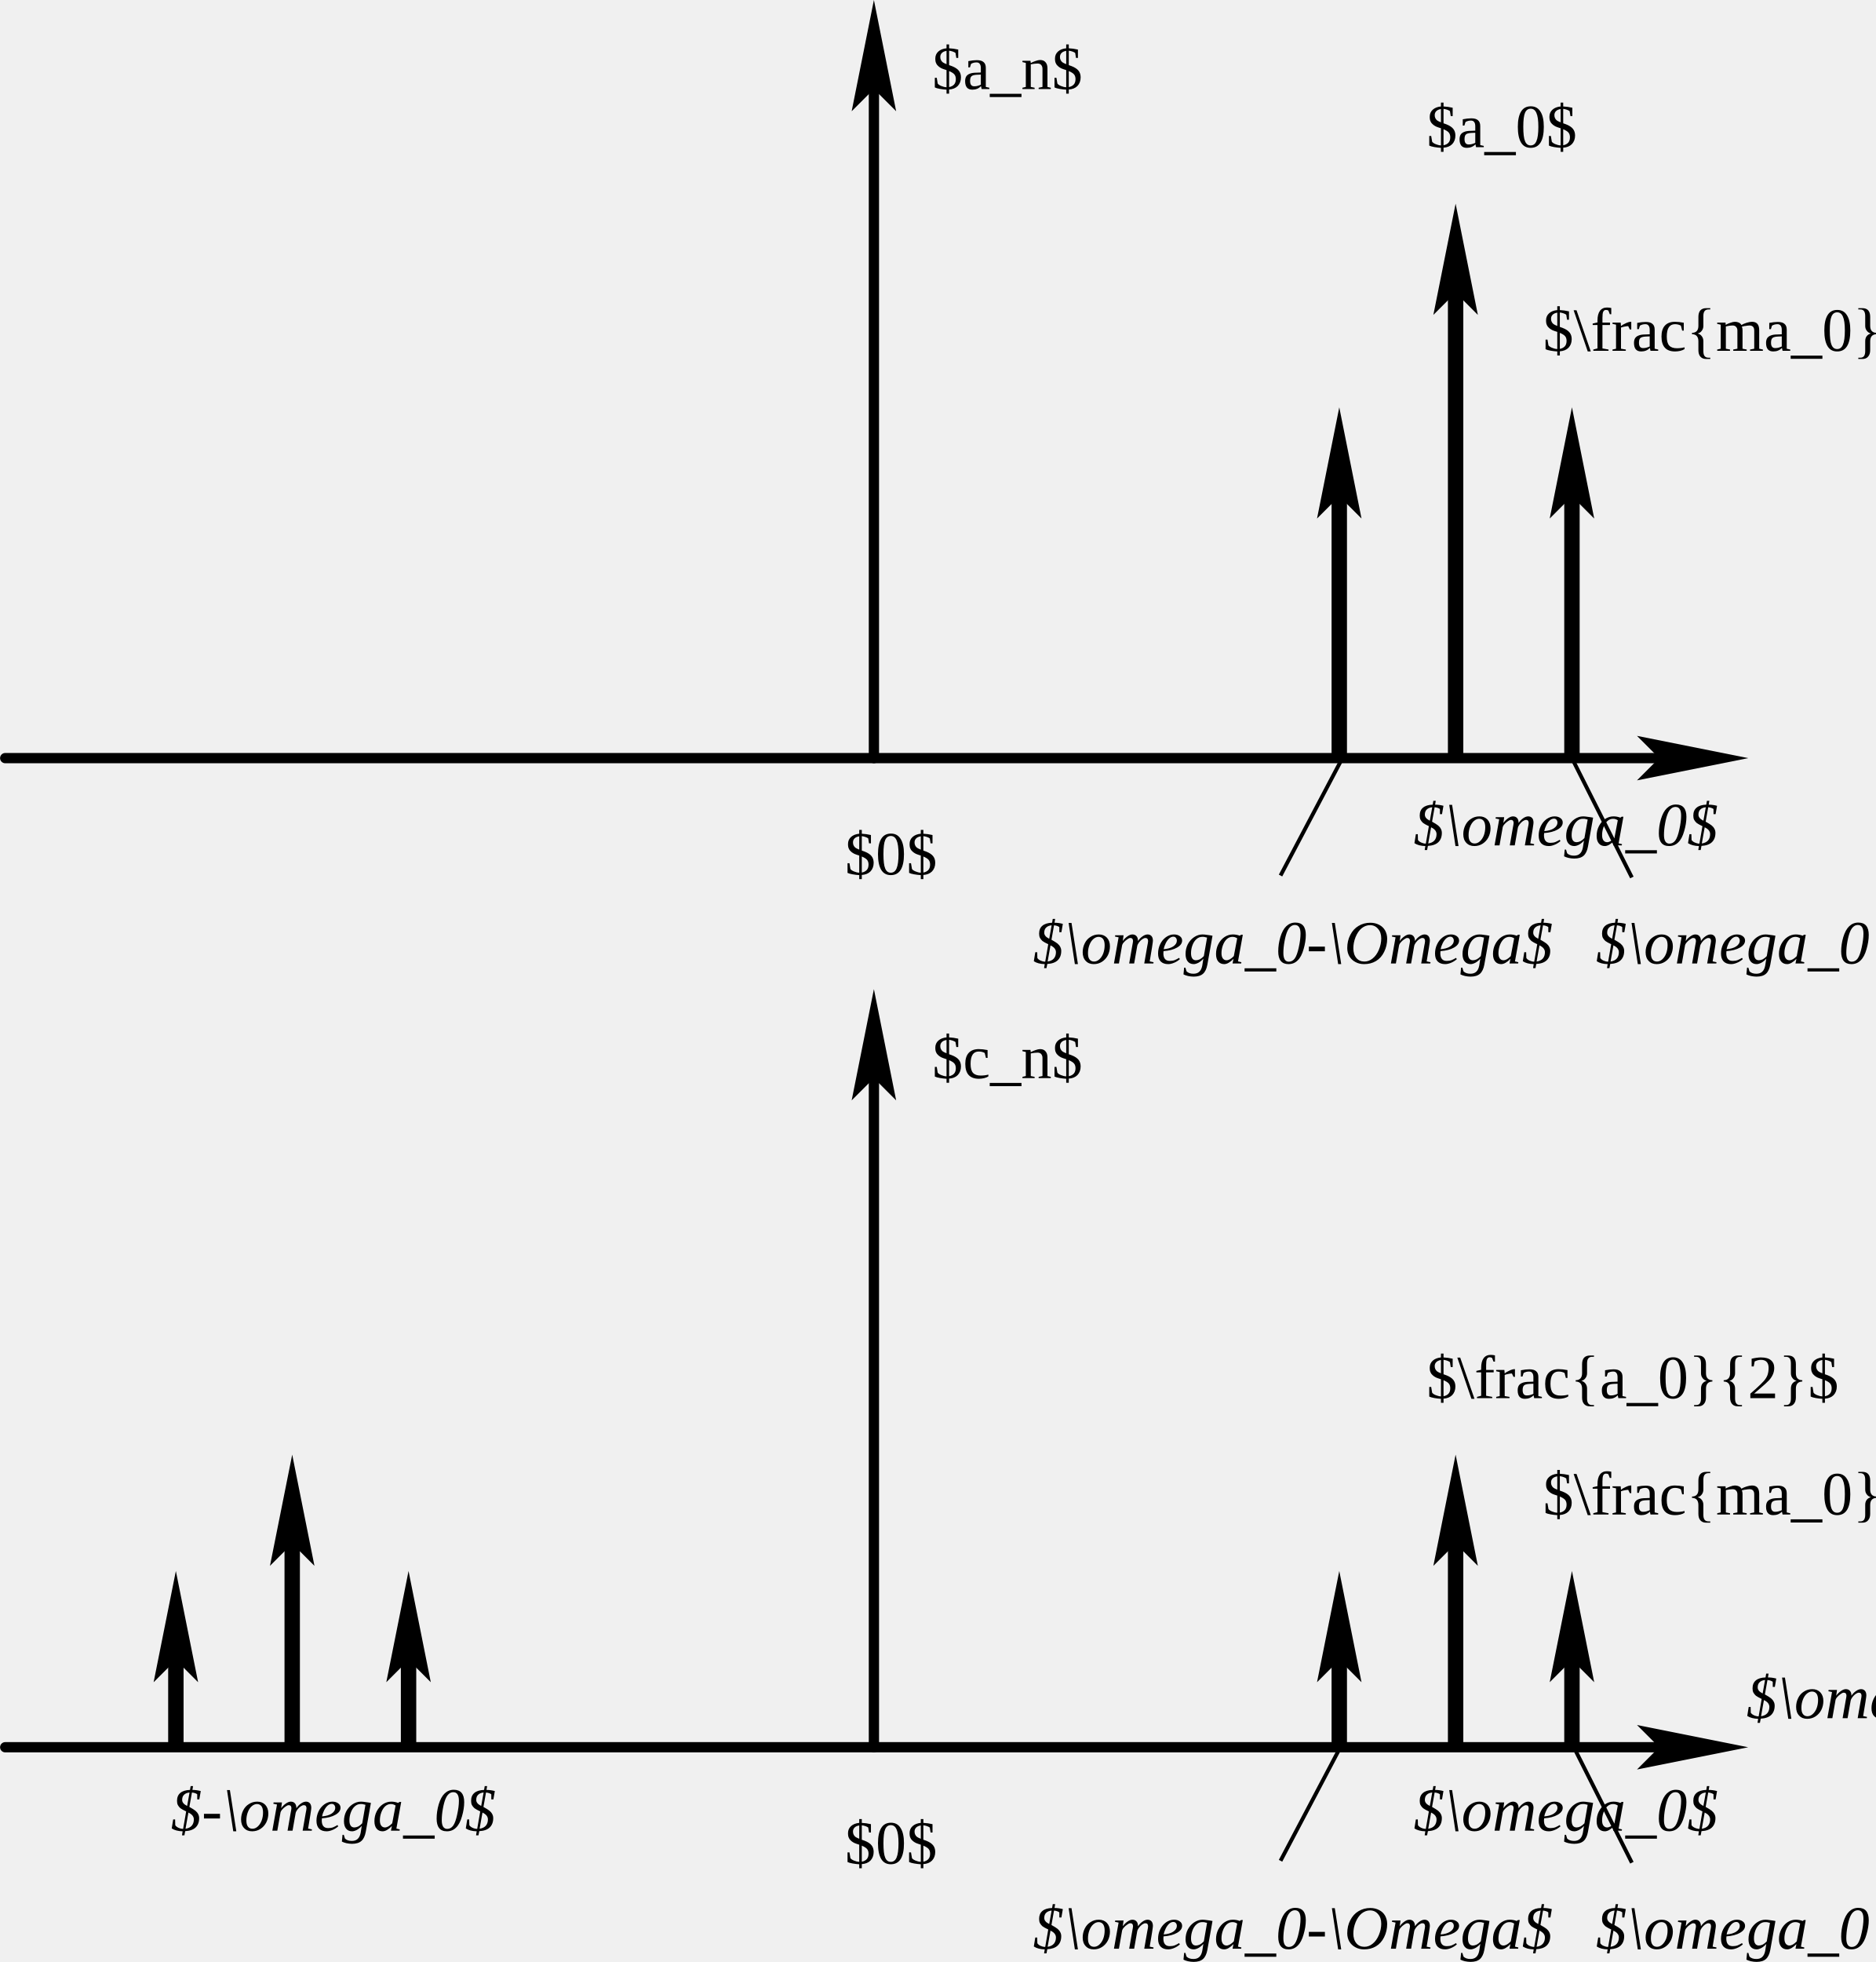
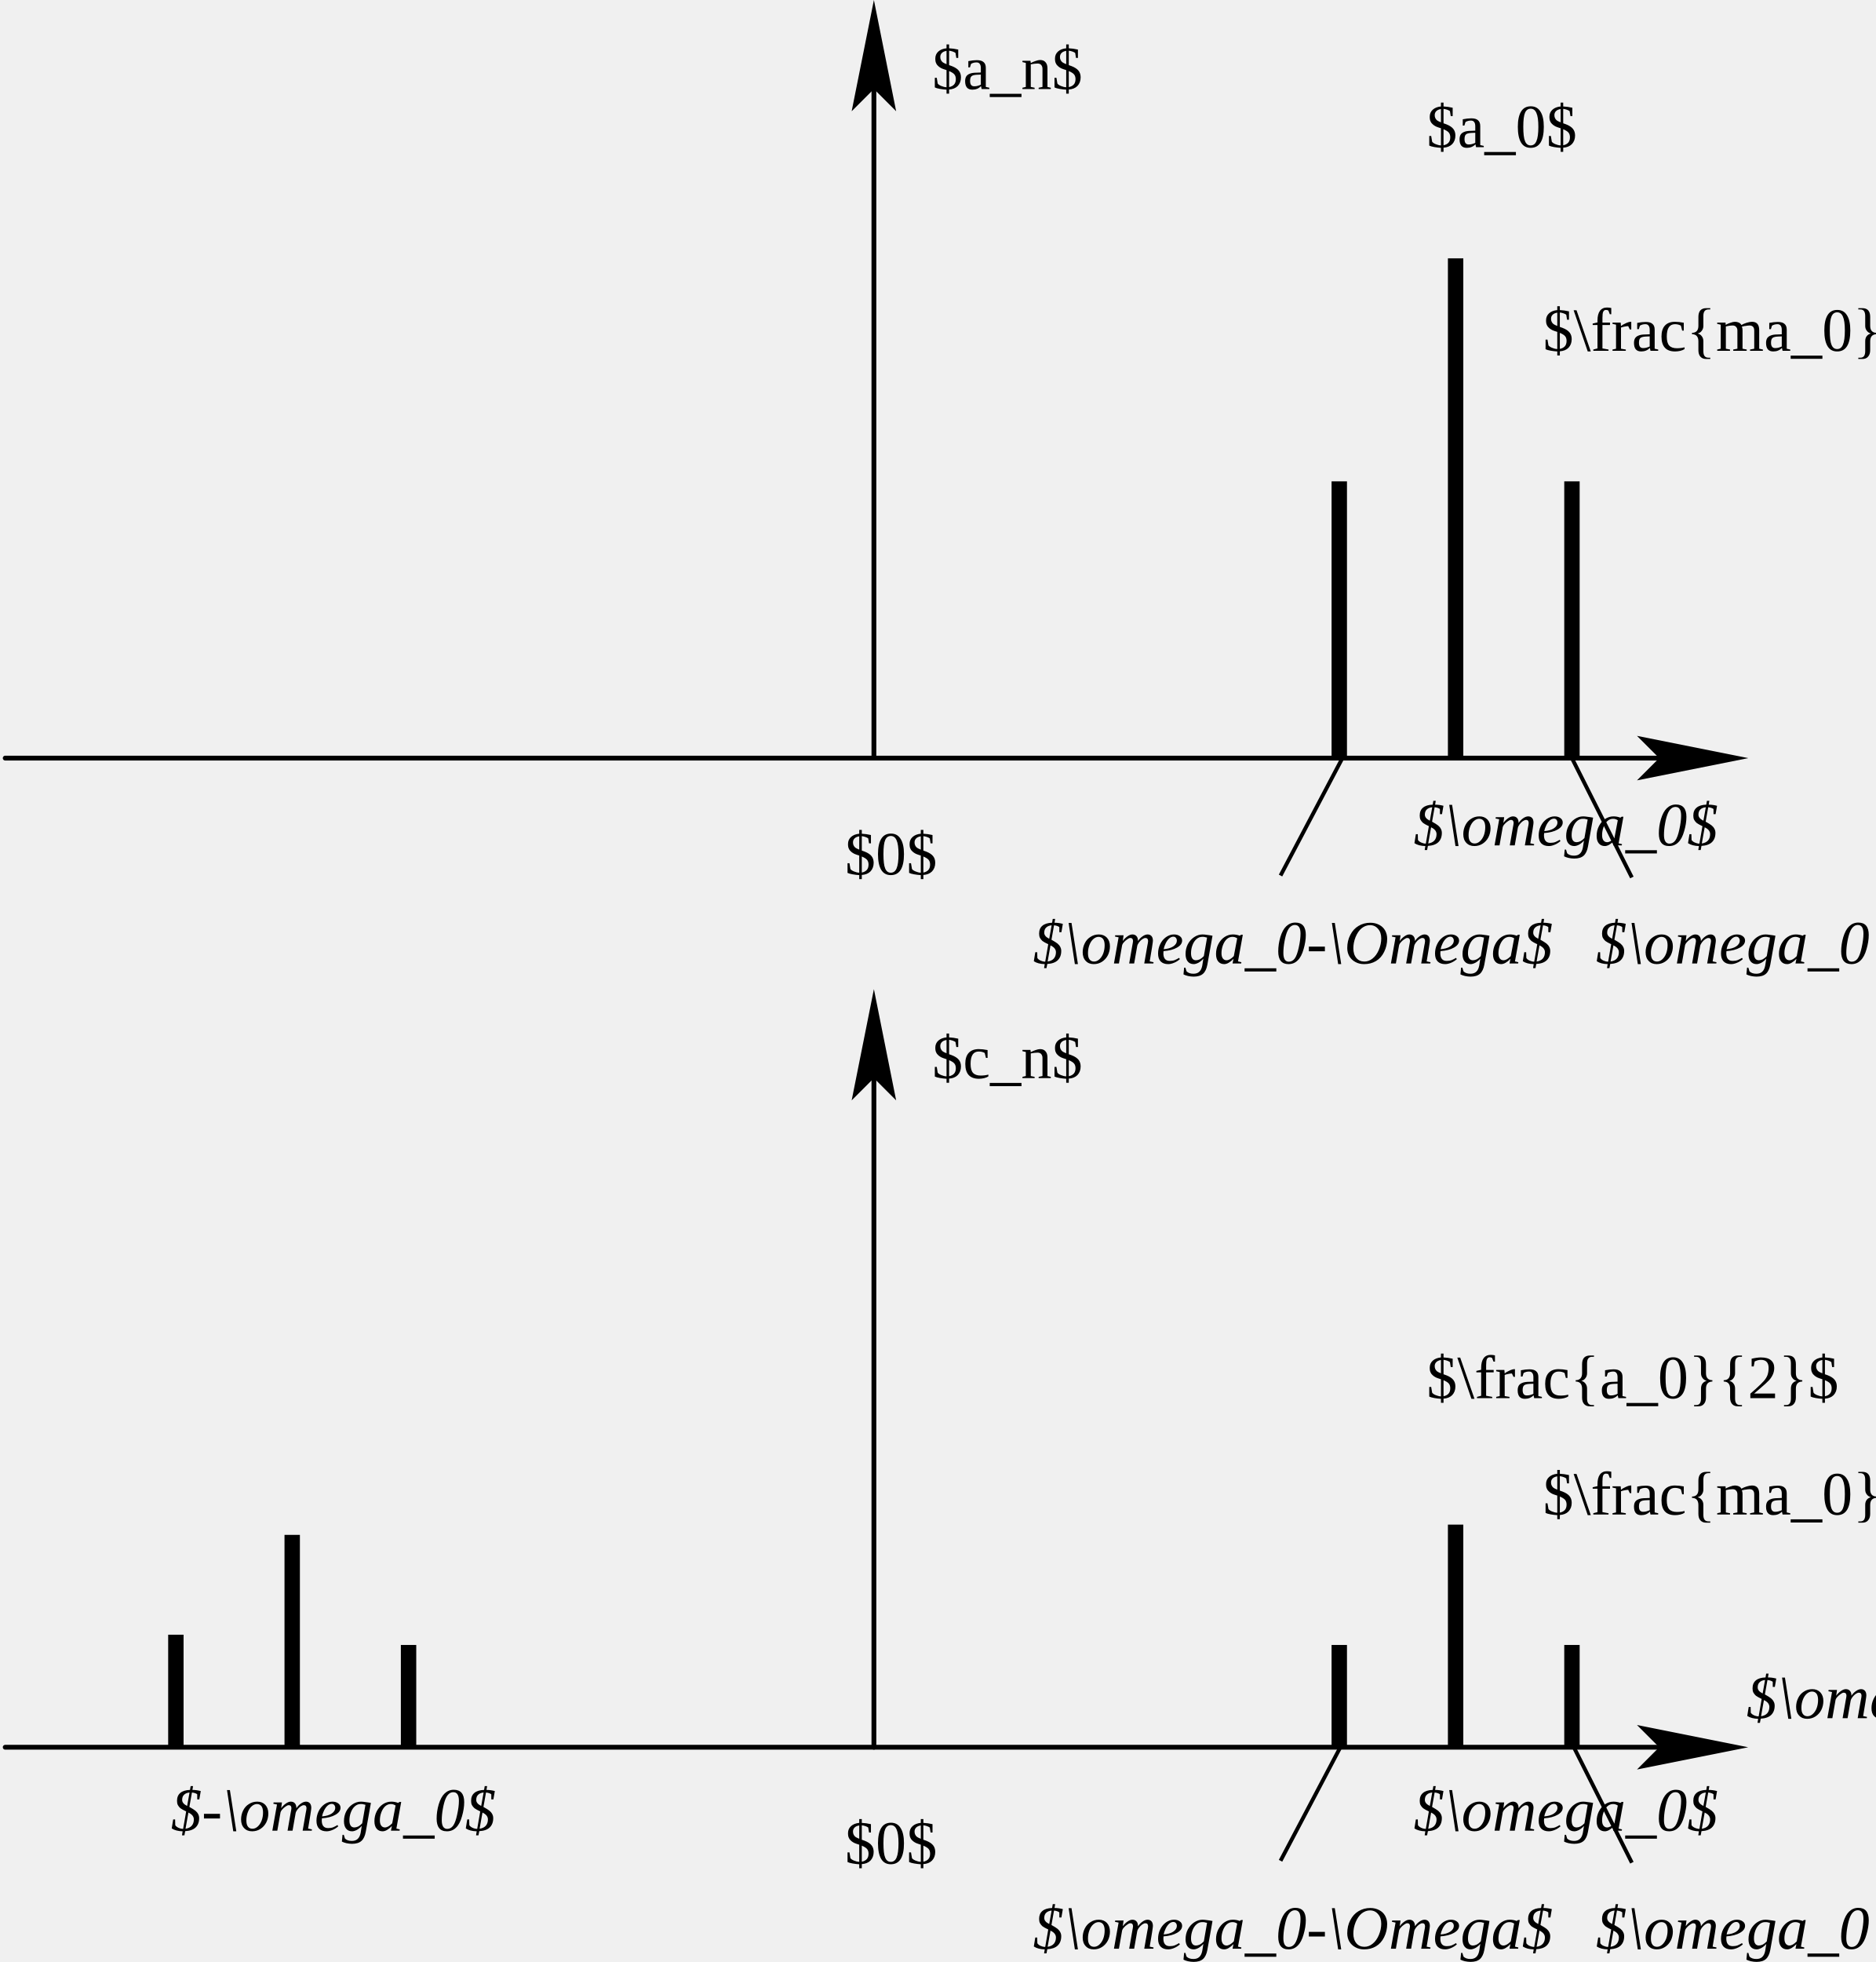
<svg xmlns="http://www.w3.org/2000/svg" version="1.1" id="svg2" xml:space="preserve" width="243.78" height="254.894" viewBox="0 0 243.78 254.894">
  <defs id="defs6" />
  <g id="g10" transform="matrix(1.333333,0,0,-1.333333,0.1761623,242.1125)" style="display:inline">
-     <g id="g12" transform="scale(0.1,0.1)">
-       <path d="m 850.394,1077.165 0,681.5" style="fill:none;stroke:#000000;stroke-width:10;stroke-linecap:round;stroke-linejoin:miter;stroke-miterlimit:4;stroke-dasharray:none;stroke-opacity:1" id="path14" />
-       <path d="m 3.75,1077.165 1640.345,0" style="fill:none;stroke:#000000;stroke-width:10;stroke-linecap:round;stroke-linejoin:miter;stroke-miterlimit:4;stroke-dasharray:none;stroke-opacity:1" id="path16" />
-       <path d="m 1594.068,1098.845 108.39,-21.68 -108.39,-21.68 21.68,21.68 -21.68,21.68" style="fill:#000000;fill-opacity:1;fill-rule:nonzero;stroke:none" id="path18" />
-       <path d="m 828.714,1707.454 21.68,108.39 21.68,-108.39 -21.68,21.68 -21.68,-21.68" style="fill:#000000;fill-opacity:1;fill-rule:nonzero;stroke:none" id="path20" />
-       <path d="m 850.394,113.386 0,681.496" style="fill:none;stroke:#000000;stroke-width:10;stroke-linecap:round;stroke-linejoin:miter;stroke-miterlimit:4;stroke-dasharray:none;stroke-opacity:1" id="path22" />
-       <path d="m 3.75,113.386 1640.345,0" style="fill:none;stroke:#000000;stroke-width:10;stroke-linecap:round;stroke-linejoin:miter;stroke-miterlimit:4;stroke-dasharray:none;stroke-opacity:1" id="path24" />
-       <path d="m 1594.068,135.065 108.39,-21.679 -108.39,-21.68 21.68,21.68 -21.68,21.679" style="fill:#000000;fill-opacity:1;fill-rule:nonzero;stroke:none" id="path26" />
-       <path d="m 828.714,743.67 21.68,108.391 21.68,-108.391 -21.68,21.684 -21.68,-21.684" style="fill:#000000;fill-opacity:1;fill-rule:nonzero;stroke:none" id="path28" />
-       <path d="m 1530.709,1346.825 0,-269.66" style="fill:none;stroke:#000000;stroke-width:15;stroke-linecap:butt;stroke-linejoin:miter;stroke-miterlimit:4;stroke-dasharray:none;stroke-opacity:1" id="path30" />
-       <path d="m 1509.029,1310.603 21.68,108.38 21.68,-108.38 -21.68,21.68 -21.68,-21.68" style="fill:#000000;fill-opacity:1;fill-rule:nonzero;stroke:none" id="path32" />
-       <path d="m 1303.937,1346.825 0,-269.66" style="fill:none;stroke:#000000;stroke-width:15;stroke-linecap:butt;stroke-linejoin:miter;stroke-miterlimit:4;stroke-dasharray:none;stroke-opacity:1" id="path34" />
-       <path d="m 1282.257,1310.603 21.68,108.38 21.68,-108.38 -21.68,21.68 -21.68,-21.68" style="fill:#000000;fill-opacity:1;fill-rule:nonzero;stroke:none" id="path36" />
-       <path d="m 1417.323,1564.105 0,-486.94" style="fill:none;stroke:#000000;stroke-width:15;stroke-linecap:butt;stroke-linejoin:miter;stroke-miterlimit:4;stroke-dasharray:none;stroke-opacity:1" id="path38" />
-       <path d="m 1395.643,1509.029 21.68,108.38 21.68,-108.38 -21.68,21.68 -21.68,-21.68" style="fill:#000000;fill-opacity:1;fill-rule:nonzero;stroke:none" id="path40" />
-       <path d="m 1530.709,213.046 0,-99.66" style="fill:none;stroke:#000000;stroke-width:15;stroke-linecap:butt;stroke-linejoin:miter;stroke-miterlimit:4;stroke-dasharray:none;stroke-opacity:1" id="path42" />
-       <path d="m 1509.029,176.745 21.68,108.379 21.68,-108.379 -21.68,21.68 -21.68,-21.68" style="fill:#000000;fill-opacity:1;fill-rule:nonzero;stroke:none" id="path44" />
-       <path d="m 1303.937,213.046 0,-99.66" style="fill:none;stroke:#000000;stroke-width:15;stroke-linecap:butt;stroke-linejoin:miter;stroke-miterlimit:4;stroke-dasharray:none;stroke-opacity:1" id="path46" />
-       <path d="m 1282.257,176.745 21.68,108.379 21.68,-108.379 -21.68,21.68 -21.68,-21.68" style="fill:#000000;fill-opacity:1;fill-rule:nonzero;stroke:none" id="path48" />
-       <path d="m 1417.323,330.324 0,-216.938" style="fill:none;stroke:#000000;stroke-width:15;stroke-linecap:butt;stroke-linejoin:miter;stroke-miterlimit:4;stroke-dasharray:none;stroke-opacity:1" id="path50" />
-       <path d="m 1395.643,290.131 21.68,108.379 21.68,-108.379 -21.68,21.68 -21.68,-21.68" style="fill:#000000;fill-opacity:1;fill-rule:nonzero;stroke:none" id="path52" />
-       <path d="m 396.85,213.046 0,-99.66" style="fill:none;stroke:#000000;stroke-width:15;stroke-linecap:butt;stroke-linejoin:miter;stroke-miterlimit:4;stroke-dasharray:none;stroke-opacity:1" id="path54" />
-       <path d="m 375.17,176.745 21.68,108.379 21.679,-108.379 -21.679,21.68 -21.68,-21.68" style="fill:#000000;fill-opacity:1;fill-rule:nonzero;stroke:none" id="path56" />
-       <path d="m 170.079,223.042 0,-109.656" style="fill:none;stroke:#000000;stroke-width:15;stroke-linecap:butt;stroke-linejoin:miter;stroke-miterlimit:4;stroke-dasharray:none;stroke-opacity:1" id="path58" />
-       <path d="m 148.399,176.741 21.68,108.383 21.679,-108.383 -21.679,21.684 -21.68,-21.684" style="fill:#000000;fill-opacity:1;fill-rule:nonzero;stroke:none" id="path60" />
-       <path d="m 283.465,320.32 0,-206.934" style="fill:none;stroke:#000000;stroke-width:15;stroke-linecap:butt;stroke-linejoin:miter;stroke-miterlimit:4;stroke-dasharray:none;stroke-opacity:1" id="path62" />
-       <path d="m 261.785,290.135 21.68,108.379 21.68,-108.379 -21.68,21.676 -21.68,-21.676" style="fill:#000000;fill-opacity:1;fill-rule:nonzero;stroke:none" id="path64" />
-     </g>
+     <path id="path14" style="fill:none;stroke:#000000;stroke-width:0.469;stroke-linecap:round;stroke-linejoin:miter;stroke-miterlimit:4;stroke-dasharray:none;stroke-opacity:1" d="m 85.039,107.717 0,68.15" />
+     <path id="path16" style="fill:none;stroke:#000000;stroke-width:0.469;stroke-linecap:round;stroke-linejoin:miter;stroke-miterlimit:4;stroke-dasharray:none;stroke-opacity:1" d="m 0.375,107.717 164.034,0" />
+     <path id="path18" style="fill:#000000;fill-opacity:1;fill-rule:nonzero;stroke:none" d="m 159.407,109.885 10.839,-2.168 -10.839,-2.168 2.168,2.168 -2.168,2.168" />
+     <path id="path20" style="fill:#000000;fill-opacity:1;fill-rule:nonzero;stroke:none" d="m 82.871,170.745 2.168,10.839 2.168,-10.839 -2.168,2.168 -2.168,-2.168" />
+     <path id="path22" style="fill:none;stroke:#000000;stroke-width:0.469;stroke-linecap:round;stroke-linejoin:miter;stroke-miterlimit:4;stroke-dasharray:none;stroke-opacity:1" d="m 85.039,11.339 0,68.15" />
+     <path id="path24" style="fill:none;stroke:#000000;stroke-width:0.469;stroke-linecap:round;stroke-linejoin:miter;stroke-miterlimit:4;stroke-dasharray:none;stroke-opacity:1" d="m 0.375,11.339 164.034,0" />
+     <path id="path26" style="fill:#000000;fill-opacity:1;fill-rule:nonzero;stroke:none" d="m 159.407,13.506 10.839,-2.168 -10.839,-2.168 2.168,2.168 -2.168,2.168" />
+     <path id="path28" style="fill:#000000;fill-opacity:1;fill-rule:nonzero;stroke:none" d="m 82.871,74.367 2.168,10.839 2.168,-10.839 -2.168,2.168 -2.168,-2.168" />
+     <path id="path30" style="fill:none;stroke:#000000;stroke-width:1.5;stroke-linecap:butt;stroke-linejoin:miter;stroke-miterlimit:4;stroke-dasharray:none;stroke-opacity:1" d="m 153.071,134.683 0,-26.966" />
+     <path id="path34" style="fill:none;stroke:#000000;stroke-width:1.5;stroke-linecap:butt;stroke-linejoin:miter;stroke-miterlimit:4;stroke-dasharray:none;stroke-opacity:1" d="m 130.394,134.683 0,-26.966" />
+     <path id="path38" style="fill:none;stroke:#000000;stroke-width:1.5;stroke-linecap:butt;stroke-linejoin:miter;stroke-miterlimit:4;stroke-dasharray:none;stroke-opacity:1" d="m 141.732,156.411 0,-48.694" />
+     <path id="path42" style="fill:none;stroke:#000000;stroke-width:1.5;stroke-linecap:butt;stroke-linejoin:miter;stroke-miterlimit:4;stroke-dasharray:none;stroke-opacity:1" d="m 153.071,21.305 0,-9.966" />
+     <path id="path46" style="fill:none;stroke:#000000;stroke-width:1.5;stroke-linecap:butt;stroke-linejoin:miter;stroke-miterlimit:4;stroke-dasharray:none;stroke-opacity:1" d="m 130.394,21.305 0,-9.966" />
+     <path id="path50" style="fill:none;stroke:#000000;stroke-width:1.5;stroke-linecap:butt;stroke-linejoin:miter;stroke-miterlimit:4;stroke-dasharray:none;stroke-opacity:1" d="m 141.732,33.032 0,-21.694" />
+     <path id="path54" style="fill:none;stroke:#000000;stroke-width:1.5;stroke-linecap:butt;stroke-linejoin:miter;stroke-miterlimit:4;stroke-dasharray:none;stroke-opacity:1" d="m 39.685,21.305 0,-9.966" />
+     <path id="path58" style="fill:none;stroke:#000000;stroke-width:1.5;stroke-linecap:butt;stroke-linejoin:miter;stroke-miterlimit:4;stroke-dasharray:none;stroke-opacity:1" d="m 17.008,22.304 0,-10.966" />
+     <path id="path62" style="fill:none;stroke:#000000;stroke-width:1.5;stroke-linecap:butt;stroke-linejoin:miter;stroke-miterlimit:4;stroke-dasharray:none;stroke-opacity:1" d="m 28.346,32.032 0,-20.693" />
    <g id="layer1" style="display:inline">
-       <text xml:space="preserve" style="font-style:normal;font-variant:normal;font-weight:normal;font-stretch:normal;font-size:10px;line-height:1.25;font-family:'Times New Roman';-inkscape-font-specification:'Times New Roman, Normal';text-align:start;letter-spacing:0px;word-spacing:0px;writing-mode:lr-tb;text-anchor:start;fill:#000000;fill-opacity:1;stroke:none;stroke-width:0.75" x="138.898" y="-167.244" id="text33161-1-2" transform="scale(1,-1)">
-         <tspan id="tspan33159-2-5" x="138.898" y="-167.244" style="font-style:normal;font-variant:normal;font-weight:normal;font-stretch:normal;font-size:6px;font-family:'Times New Roman';-inkscape-font-specification:'Times New Roman, Normal';text-align:start;writing-mode:lr-tb;text-anchor:start;stroke-width:0.75">$a_0$</tspan>
-       </text>
      <text xml:space="preserve" style="font-style:normal;font-variant:normal;font-weight:normal;font-stretch:normal;font-size:6px;line-height:1.25;font-family:'Times New Roman';-inkscape-font-specification:'Times New Roman, Normal';text-align:start;letter-spacing:0px;word-spacing:0px;writing-mode:lr-tb;text-anchor:start;fill:#000000;fill-opacity:1;stroke:none;stroke-width:0.75" x="150.236" y="-147.402" id="text225" transform="scale(1,-1)">
        <tspan id="tspan223" x="150.236" y="-147.402" style="stroke-width:0.75">$\frac{ma_0}{2}$</tspan>
      </text>
      <text xml:space="preserve" style="font-style:normal;font-variant:normal;font-weight:normal;font-stretch:normal;font-size:6px;line-height:1.25;font-family:'Times New Roman';-inkscape-font-specification:'Times New Roman, Normal';text-align:start;letter-spacing:0px;word-spacing:0px;writing-mode:lr-tb;text-anchor:start;display:inline;fill:#000000;fill-opacity:1;stroke:none;stroke-width:0.75" x="138.898" y="-45.354" id="text225-6" transform="scale(1,-1)">
        <tspan id="tspan223-2" x="138.898" y="-45.354" style="stroke-width:0.75">$\frac{a_0}{2}$</tspan>
      </text>
      <text xml:space="preserve" style="font-style:normal;font-variant:normal;font-weight:normal;font-stretch:normal;font-size:6px;line-height:1.25;font-family:'Times New Roman';-inkscape-font-specification:'Times New Roman, Normal';text-align:start;letter-spacing:0px;word-spacing:0px;writing-mode:lr-tb;text-anchor:start;display:inline;fill:#000000;fill-opacity:1;stroke:none;stroke-width:0.75" x="150.236" y="-34.016" id="text225-5" transform="scale(1,-1)">
        <tspan id="tspan223-4" x="150.236" y="-34.016" style="stroke-width:0.75">$\frac{ma_0}{4}$</tspan>
      </text>
      <text transform="scale(1,-1)" id="text3487" y="-3.213" x="137.642" style="font-style:italic;font-variant:normal;font-weight:normal;font-stretch:normal;font-size:6px;line-height:1.25;font-family:'Times New Roman';-inkscape-font-specification:'Times New Roman, Italic';text-align:start;letter-spacing:0px;word-spacing:0px;writing-mode:lr-tb;text-anchor:start;fill:#000000;fill-opacity:1;stroke:none;stroke-width:0.75" xml:space="preserve">
        <tspan style="stroke-width:0.75" y="-3.213" x="137.642" id="tspan3489">$\omega_0$</tspan>
      </text>
      <text xml:space="preserve" style="font-style:italic;font-variant:normal;font-weight:normal;font-stretch:normal;font-size:6px;line-height:1.25;font-family:'Times New Roman';-inkscape-font-specification:'Times New Roman, Italic';text-align:start;letter-spacing:0px;word-spacing:0px;writing-mode:lr-tb;text-anchor:start;fill:#000000;fill-opacity:1;stroke:none;stroke-width:0.75" x="137.642" y="-99.213" id="text3541" transform="scale(1,-1)">
        <tspan id="tspan3543" x="137.642" y="-99.213" style="stroke-width:0.75">$\omega_0$</tspan>
      </text>
      <text transform="scale(1,-1)" id="text3557" y="-3.213" x="16.528" style="font-style:italic;font-variant:normal;font-weight:normal;font-stretch:normal;font-size:6px;line-height:1.25;font-family:'Times New Roman';-inkscape-font-specification:'Times New Roman, Italic';text-align:start;letter-spacing:0px;word-spacing:0px;writing-mode:lr-tb;text-anchor:start;fill:#000000;fill-opacity:1;stroke:none;stroke-width:0.75" xml:space="preserve">
        <tspan style="stroke-width:0.75" y="-3.213" x="16.528" id="tspan3559">$-\omega_0$</tspan>
+       </text>
+       <text xml:space="preserve" style="font-style:normal;font-variant:normal;font-weight:normal;font-stretch:normal;font-size:10px;line-height:1.25;font-family:'Times New Roman';-inkscape-font-specification:'Times New Roman, Normal';text-align:start;letter-spacing:0px;word-spacing:0px;writing-mode:lr-tb;text-anchor:start;fill:#000000;fill-opacity:1;stroke:none;stroke-width:0.75" x="138.898" y="-167.244" id="text33161-1-2" transform="scale(1,-1)">
+         <tspan id="tspan33159-2-5" x="138.898" y="-167.244" style="font-style:normal;font-variant:normal;font-weight:normal;font-stretch:normal;font-size:6px;font-family:'Times New Roman';-inkscape-font-specification:'Times New Roman, Normal';text-align:start;writing-mode:lr-tb;text-anchor:start;stroke-width:0.75">$a_0$</tspan>
      </text>
    </g>
    <g id="layer2" style="display:inline">
      <text xml:space="preserve" style="font-style:italic;font-variant:normal;font-weight:normal;font-stretch:normal;font-size:6px;line-height:1.25;font-family:'Times New Roman';-inkscape-font-specification:'Times New Roman, Italic';text-align:start;letter-spacing:0px;word-spacing:0px;writing-mode:lr-tb;text-anchor:start;fill:#000000;fill-opacity:1;stroke:none;stroke-width:0.75" x="170.079" y="-14.173" id="text33235-1-4" transform="scale(1,-1)">
        <tspan id="tspan33233-6-2" x="170.079" y="-14.173" style="stroke-width:0.75">$\omega$</tspan>
      </text>
      <text xml:space="preserve" style="font-style:normal;font-variant:normal;font-weight:normal;font-stretch:normal;font-size:6px;line-height:1.25;font-family:'Times New Roman';-inkscape-font-specification:'Times New Roman, Normal';text-align:start;letter-spacing:0px;word-spacing:0px;writing-mode:lr-tb;text-anchor:start;fill:#000000;fill-opacity:1;stroke:none;stroke-width:0.75" x="82.205" y="1.3146973e-06" id="text167" transform="scale(1,-1)">
        <tspan id="tspan165" x="82.205" y="1.3146973e-06" style="stroke-width:0.75">$0$</tspan>
      </text>
      <text xml:space="preserve" style="font-style:normal;font-variant:normal;font-weight:normal;font-stretch:normal;font-size:6px;line-height:1.25;font-family:'Times New Roman';-inkscape-font-specification:'Times New Roman, Normal';text-align:start;letter-spacing:0px;word-spacing:0px;writing-mode:lr-tb;text-anchor:start;fill:#000000;fill-opacity:1;stroke:none;stroke-width:0.75" x="82.205" y="-96.378" id="text167-2" transform="scale(1,-1)">
        <tspan id="tspan165-3" x="82.205" y="-96.378" style="stroke-width:0.75">$0$</tspan>
      </text>
      <text xml:space="preserve" style="font-style:normal;font-variant:normal;font-weight:normal;font-stretch:normal;font-size:10px;line-height:1.25;font-family:'Times New Roman';-inkscape-font-specification:'Times New Roman, Normal';text-align:start;letter-spacing:0px;word-spacing:0px;writing-mode:lr-tb;text-anchor:start;display:inline;fill:#000000;fill-opacity:1;stroke:none;stroke-width:0.75" x="90.709" y="-172.913" id="text33161-1" transform="scale(1,-1)">
        <tspan id="tspan33159-2" x="90.709" y="-172.913" style="font-style:normal;font-variant:normal;font-weight:normal;font-stretch:normal;font-size:6px;font-family:'Times New Roman';-inkscape-font-specification:'Times New Roman, Normal';text-align:start;writing-mode:lr-tb;text-anchor:start;stroke-width:0.75">$a_n$</tspan>
      </text>
      <text xml:space="preserve" style="font-style:normal;font-variant:normal;font-weight:normal;font-stretch:normal;font-size:10px;line-height:1.25;font-family:'Times New Roman';-inkscape-font-specification:'Times New Roman, Normal';text-align:start;letter-spacing:0px;word-spacing:0px;writing-mode:lr-tb;text-anchor:start;display:inline;fill:#000000;fill-opacity:1;stroke:none;stroke-width:0.75" x="90.709" y="-76.535" id="text33161" transform="scale(1,-1)">
        <tspan id="tspan33159" x="90.709" y="-76.535" style="font-style:normal;font-variant:normal;font-weight:normal;font-stretch:normal;font-size:6px;font-family:'Times New Roman';-inkscape-font-specification:'Times New Roman, Normal';text-align:start;writing-mode:lr-tb;text-anchor:start;stroke-width:0.75">$c_n$</tspan>
      </text>
      <text transform="scale(1,-1)" id="text3491" y="8.291" x="155.409" style="font-style:italic;font-variant:normal;font-weight:normal;font-stretch:normal;font-size:6px;line-height:1.25;font-family:'Times New Roman';-inkscape-font-specification:'Times New Roman, Italic';text-align:start;letter-spacing:0px;word-spacing:0px;writing-mode:lr-tb;text-anchor:start;fill:#000000;fill-opacity:1;stroke:none;stroke-width:0.75" xml:space="preserve">
        <tspan style="stroke-width:0.75" y="8.291" x="155.409" id="tspan3493">$\omega_0+\Omega$</tspan>
      </text>
      <text xml:space="preserve" style="font-style:italic;font-variant:normal;font-weight:normal;font-stretch:normal;font-size:6px;line-height:1.25;font-family:'Times New Roman';-inkscape-font-specification:'Times New Roman, Italic';text-align:start;letter-spacing:0px;word-spacing:0px;writing-mode:lr-tb;text-anchor:start;fill:#000000;fill-opacity:1;stroke:none;stroke-width:0.75" x="100.547" y="8.291" id="text3495" transform="scale(1,-1)">
        <tspan id="tspan3497" x="100.547" y="8.291" style="stroke-width:0.75">$\omega_0-\Omega$</tspan>
      </text>
      <path id="path3499" d="M 153.066,11.717 158.911,0.088" style="opacity:1;fill:#ffffff;fill-opacity:1;fill-rule:nonzero;stroke:#000000;stroke-width:0.375;stroke-linecap:butt;stroke-linejoin:miter;stroke-miterlimit:4;stroke-dasharray:none;stroke-dashoffset:0;stroke-opacity:1" />
      <path style="opacity:1;fill:#ffffff;fill-opacity:1;fill-rule:nonzero;stroke:#000000;stroke-width:0.375;stroke-linecap:butt;stroke-linejoin:miter;stroke-miterlimit:4;stroke-dasharray:none;stroke-dashoffset:0;stroke-opacity:1" d="M 130.701,11.722 124.669,0.276" id="path3501" />
      <text xml:space="preserve" style="font-style:italic;font-variant:normal;font-weight:normal;font-stretch:normal;font-size:6px;line-height:1.25;font-family:'Times New Roman';-inkscape-font-specification:'Times New Roman, Italic';text-align:start;letter-spacing:0px;word-spacing:0px;writing-mode:lr-tb;text-anchor:start;fill:#000000;fill-opacity:1;stroke:none;stroke-width:0.75" x="155.409" y="-87.709" id="text3545" transform="scale(1,-1)">
        <tspan id="tspan3547" x="155.409" y="-87.709" style="stroke-width:0.75">$\omega_0+\Omega$</tspan>
      </text>
      <text transform="scale(1,-1)" id="text3549" y="-87.709" x="100.547" style="font-style:italic;font-variant:normal;font-weight:normal;font-stretch:normal;font-size:6px;line-height:1.25;font-family:'Times New Roman';-inkscape-font-specification:'Times New Roman, Italic';text-align:start;letter-spacing:0px;word-spacing:0px;writing-mode:lr-tb;text-anchor:start;fill:#000000;fill-opacity:1;stroke:none;stroke-width:0.75" xml:space="preserve">
        <tspan style="stroke-width:0.75" y="-87.709" x="100.547" id="tspan3551">$\omega_0-\Omega$</tspan>
      </text>
      <path style="opacity:1;fill:#ffffff;fill-opacity:1;fill-rule:nonzero;stroke:#000000;stroke-width:0.375;stroke-linecap:butt;stroke-linejoin:miter;stroke-miterlimit:4;stroke-dasharray:none;stroke-dashoffset:0;stroke-opacity:1" d="m 153.066,107.717 5.844,-11.629" id="path3553" />
      <path id="path3555" d="M 130.701,107.722 124.669,96.276" style="opacity:1;fill:#ffffff;fill-opacity:1;fill-rule:nonzero;stroke:#000000;stroke-width:0.375;stroke-linecap:butt;stroke-linejoin:miter;stroke-miterlimit:4;stroke-dasharray:none;stroke-dashoffset:0;stroke-opacity:1" />
    </g>
  </g>
</svg>
